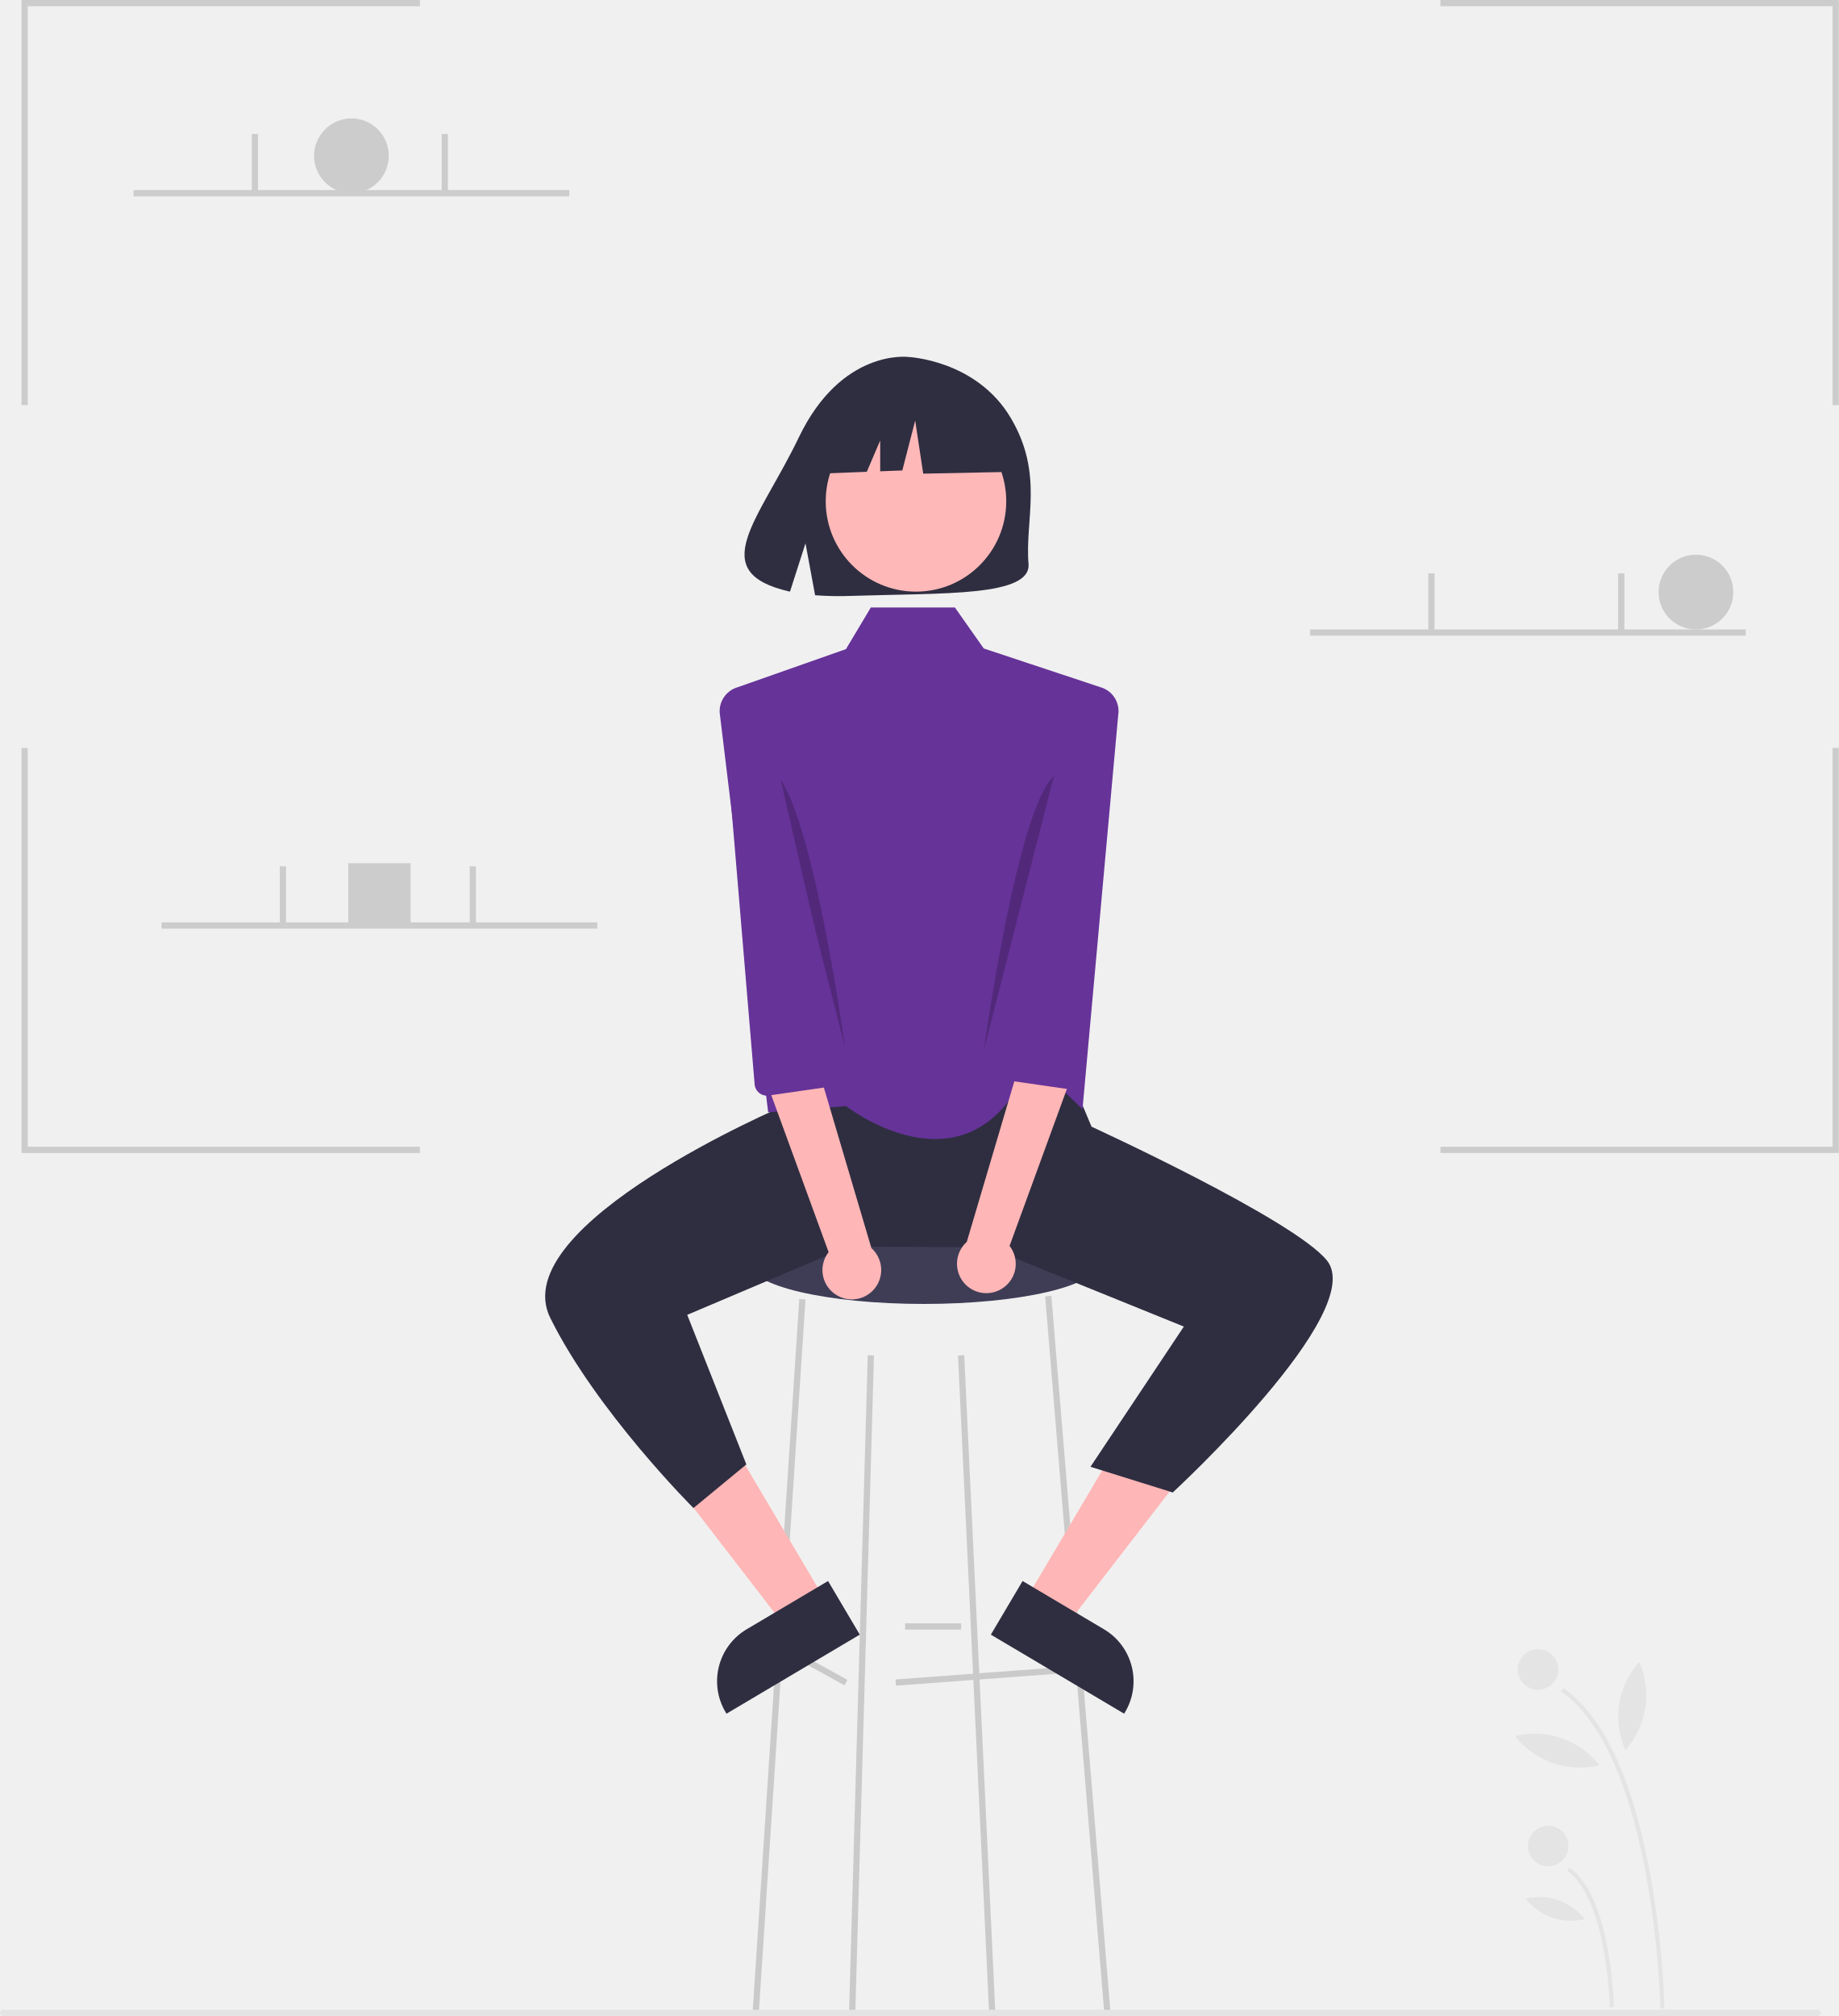
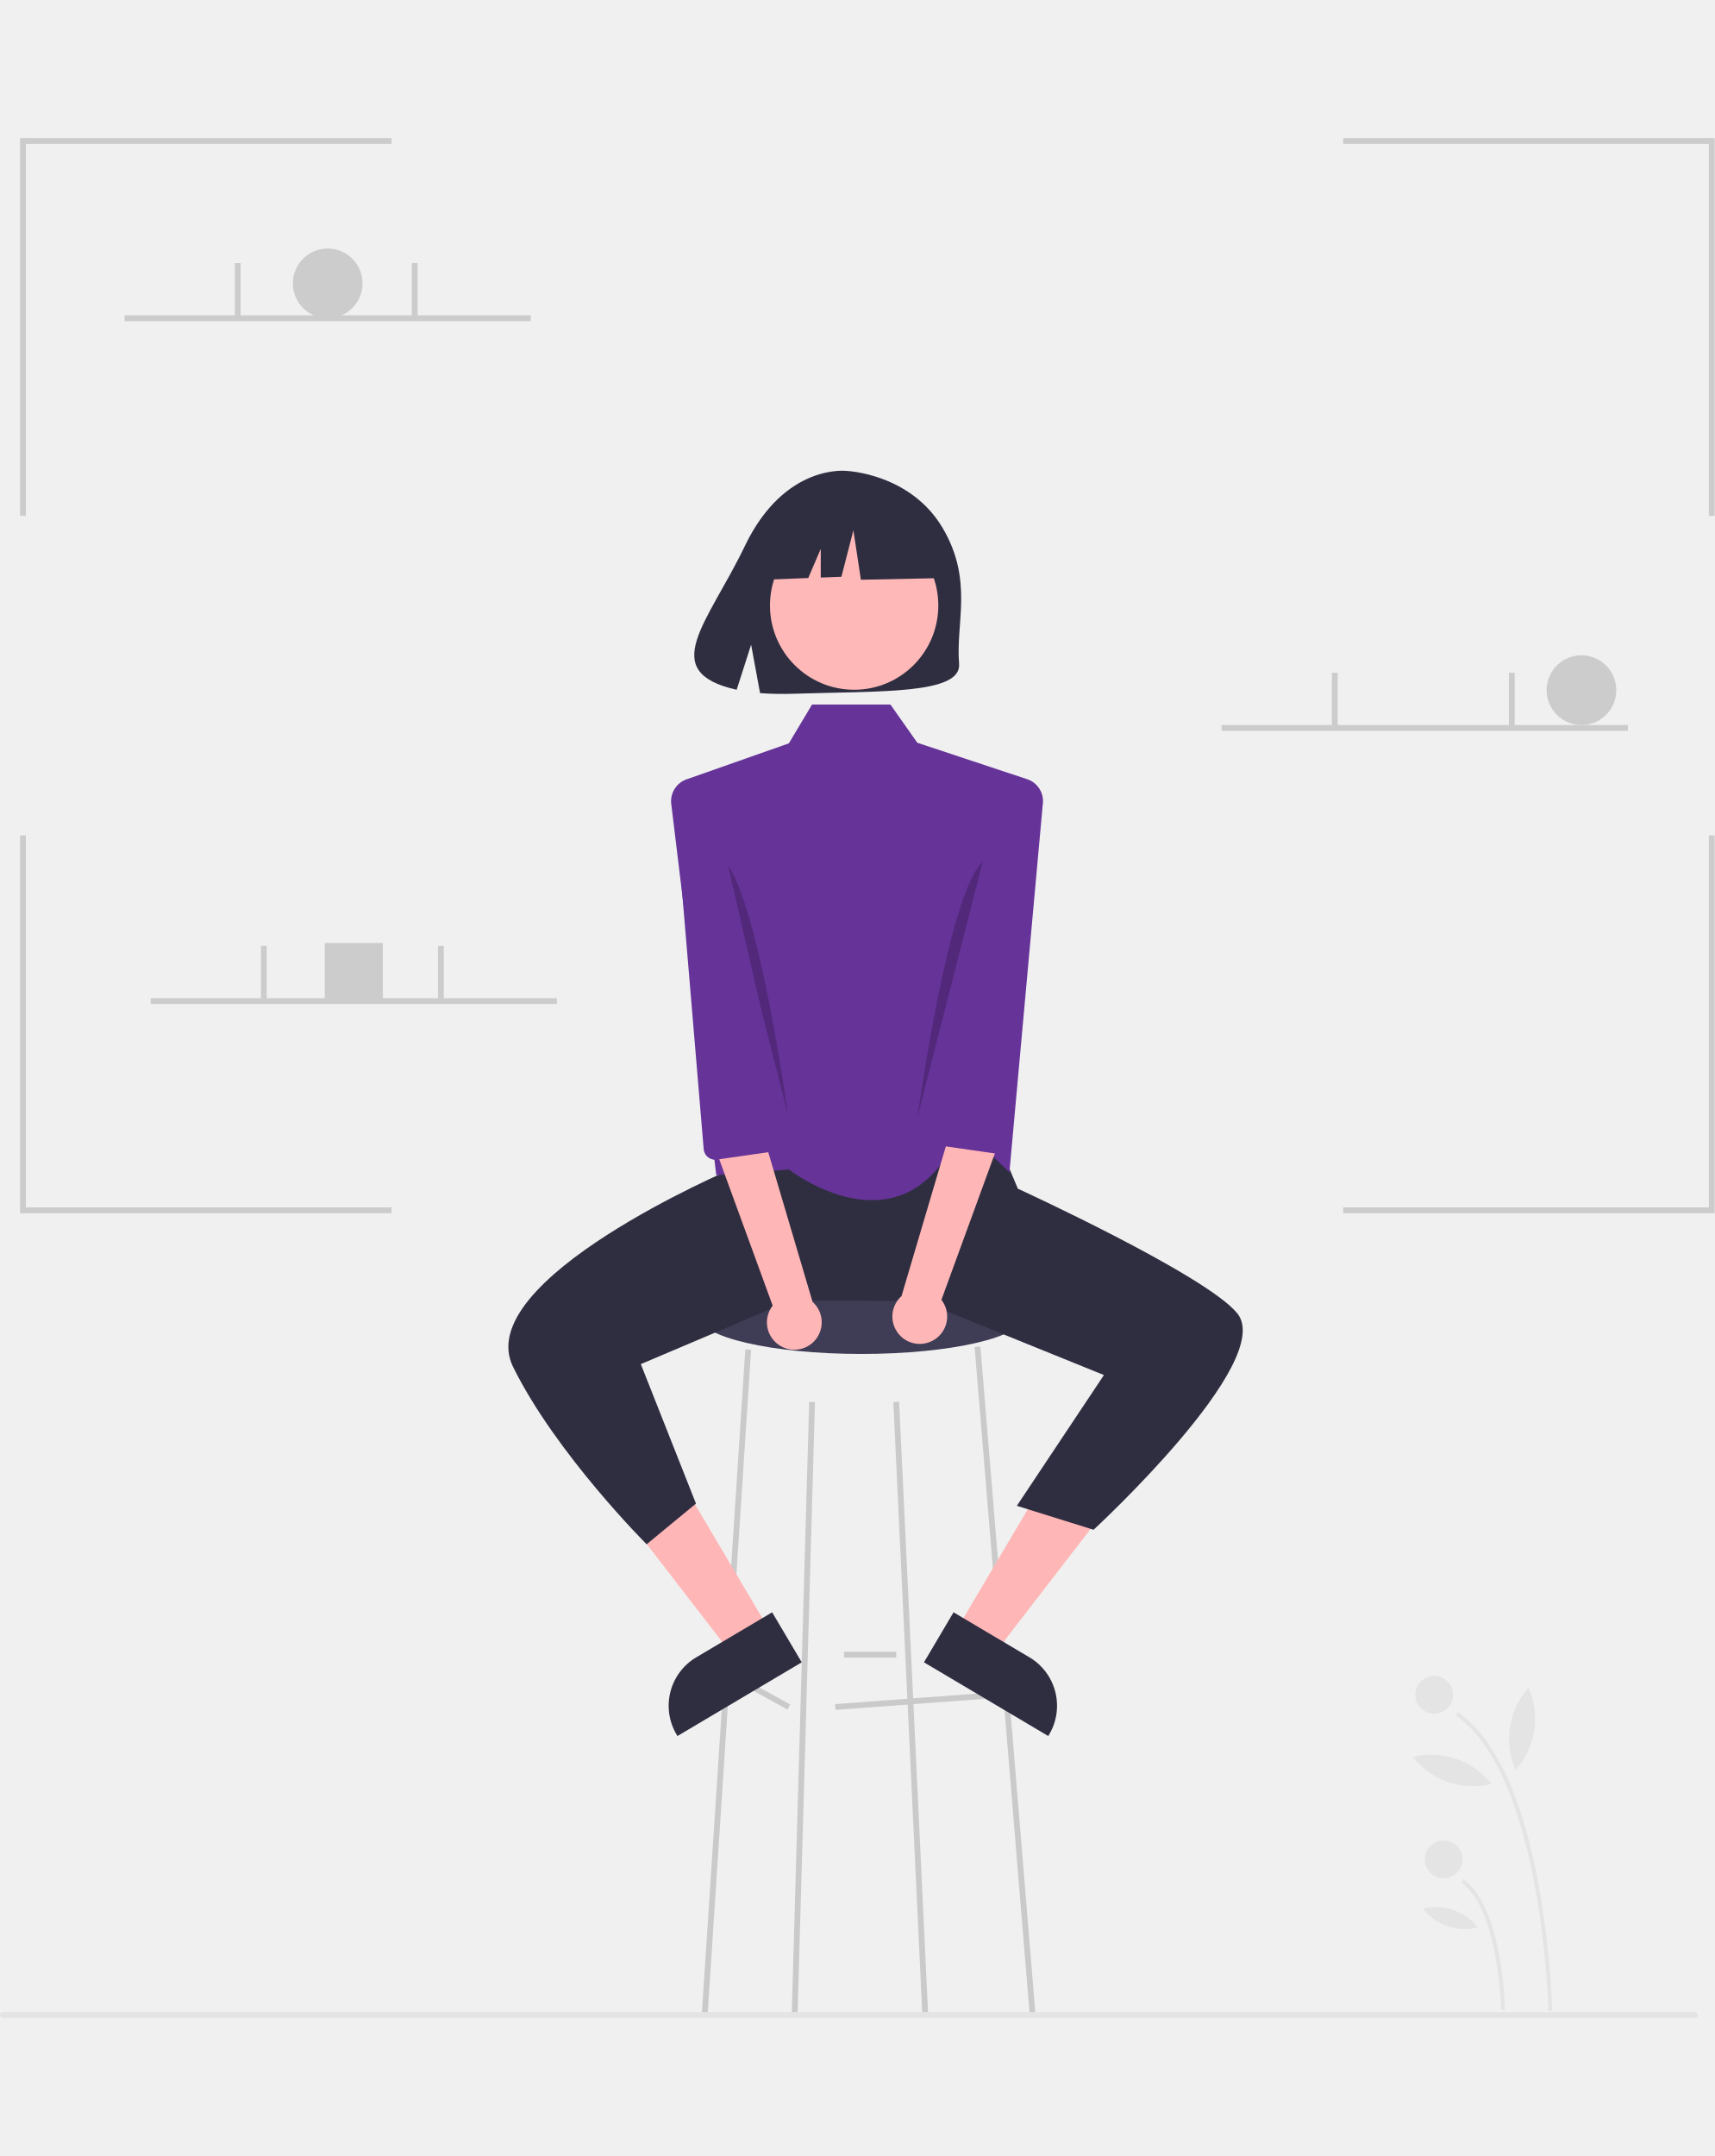
- <svg xmlns="http://www.w3.org/2000/svg" width="489" height="536" viewBox="0 0 489 536" fill="none">
+ <svg xmlns="http://www.w3.org/2000/svg" width="350" height="440" viewBox="0 0 489 536" fill="none">
  <g clip-path="url(#clip0)">
    <path d="M98.509 436.7C105.33 436.7 110.858 431.165 110.858 424.338C110.858 417.511 105.33 411.977 98.509 411.977C91.689 411.977 86.16 417.511 86.16 424.338C86.16 431.165 91.689 436.7 98.509 436.7Z" fill="#F0F0F0" />
    <path d="M75.655 438.914C80.439 438.914 84.317 435.032 84.317 430.242C84.317 425.453 80.439 421.571 75.655 421.571C70.871 421.571 66.992 425.453 66.992 430.242C66.992 435.032 70.871 438.914 75.655 438.914Z" fill="#F0F0F0" />
    <path d="M93.456 51.368C98.941 51.368 103.388 46.917 103.388 41.426C103.388 35.935 98.941 31.484 93.456 31.484C87.97 31.484 83.524 35.935 83.524 41.426C83.524 46.917 87.97 51.368 93.456 51.368Z" fill="#CCCCCC" />
    <path d="M451.007 167.361C456.492 167.361 460.939 162.91 460.939 157.419C460.939 151.928 456.492 147.477 451.007 147.477C445.522 147.477 441.075 151.928 441.075 157.419C441.075 162.91 445.522 167.361 451.007 167.361Z" fill="#CCCCCC" />
    <path d="M109.181 229.5H92.628V246.071H109.181V229.5Z" fill="#CCCCCC" />
    <path d="M7.379 107.708H5.723V0H111.664V1.657H7.379V107.708Z" fill="#CCCCCC" />
    <path d="M489 107.708H487.345V1.657H383.059V0H489V107.708Z" fill="#CCCCCC" />
    <path d="M7.379 198.845H5.723V306.553H111.664V304.896H7.379V198.845Z" fill="#CCCCCC" />
    <path d="M489 198.845H487.345V304.896H383.059V306.553H489V198.845Z" fill="#CCCCCC" />
    <path d="M151.392 50.54H35.519V52.197H151.392V50.54Z" fill="#CCCCCC" />
    <path d="M68.626 35.627H66.97V50.954H68.626V35.627Z" fill="#CCCCCC" />
    <path d="M119.113 35.627H117.458V50.954H119.113V35.627Z" fill="#CCCCCC" />
    <path d="M464.25 167.361H348.376V169.018H464.25V167.361Z" fill="#CCCCCC" />
    <path d="M381.483 152.448H379.828V167.775H381.483V152.448Z" fill="#CCCCCC" />
    <path d="M431.971 152.448H430.315V167.775H431.971V152.448Z" fill="#CCCCCC" />
    <path d="M158.841 245.242H42.968V246.899H158.841V245.242Z" fill="#CCCCCC" />
    <path d="M76.075 230.329H74.419V245.656H76.075V230.329Z" fill="#CCCCCC" />
    <path d="M126.562 230.329H124.907V245.656H126.562V230.329Z" fill="#CCCCCC" />
    <path d="M245.657 346.683C271.255 346.683 292.006 341.861 292.006 335.912C292.006 329.964 271.255 325.142 245.657 325.142C220.059 325.142 199.308 329.964 199.308 335.912C199.308 341.861 220.059 346.683 245.657 346.683Z" fill="#3F3D56" />
    <path d="M282.841 443.211L238.147 446.52L238.269 448.172L282.963 444.863L282.841 443.211Z" fill="#CACACA" />
    <path d="M208.811 437.509L208.013 438.96L224.566 448.074L225.364 446.623L208.811 437.509Z" fill="#CACACA" />
    <path d="M255.589 431.606H240.691V433.263H255.589V431.606Z" fill="#CACACA" />
    <path d="M201.789 535.228L200.137 535.115L212.552 345.384L214.204 345.496L201.789 535.228Z" fill="#CACACA" />
    <path d="M263.039 535.212L254.762 360.394L256.416 360.313L264.692 535.131L263.039 535.212Z" fill="#CACACA" />
    <path d="M279.589 344.543L277.939 344.68L293.664 535.24L295.314 535.103L279.589 344.543Z" fill="#CACACA" />
    <path d="M227.448 535.191L225.793 535.151L230.759 360.333L232.414 360.373L227.448 535.191Z" fill="#CACACA" />
    <path d="M219.527 425.604L208.533 432.121L178.188 392.777L194.414 383.157L219.527 425.604Z" fill="#FFB6B6" />
    <path d="M228.642 434.608L193.195 455.624L192.93 455.175C190.763 451.513 190.138 447.138 191.193 443.014C192.247 438.89 194.895 435.354 198.554 433.184L198.555 433.184L220.205 420.348L228.642 434.608Z" fill="#2F2E41" />
    <path d="M272.615 425.604L283.608 432.121L313.953 392.777L297.728 383.157L272.615 425.604Z" fill="#FFB6B6" />
    <path d="M271.936 420.348L293.586 433.184L293.587 433.184C297.246 435.354 299.894 438.89 300.949 443.014C302.004 447.138 301.379 451.513 299.212 455.175L298.946 455.624L263.499 434.608L271.936 420.348Z" fill="#2F2E41" />
    <path d="M280.17 275.483C280.17 275.483 244.303 300.772 209.39 277.952L208.844 293.86C208.844 293.86 134.061 325.609 146.337 350.412C158.613 375.214 184.41 400.951 184.41 400.951L198.48 389.352L182.754 349.583L225.53 331.443L262.82 331.631L314.82 352.699L289.99 389.982L311.87 396.809C311.87 396.809 364.013 348.754 352.839 335.084C343.883 324.126 290.273 299.559 290.273 299.559L280.17 275.483Z" fill="#2F2E41" />
    <path d="M292.651 182.711L261.607 172.41L253.933 161.508H231.586L224.966 172.582L196.179 182.711C194.61 183.16 193.261 184.174 192.393 185.557C191.524 186.941 191.197 188.597 191.473 190.207L204.274 295.729L224.965 294.072C224.965 294.072 252.842 315.847 269.659 290.758L270.557 278.106L287.868 294.9L297.358 190.207C297.634 188.597 297.307 186.941 296.438 185.557C295.569 184.174 294.221 183.16 292.651 182.711Z" fill="#663399" />
    <path d="M268.817 111.154C259.638 95.629 241.479 94.905 241.479 94.905C241.479 94.905 223.784 92.64 212.432 116.285C201.852 138.324 187.25 152.147 210.082 157.306L214.206 144.457L216.76 158.262C220.01 158.497 223.272 158.552 226.528 158.43C250.979 157.639 274.265 158.661 273.516 149.878C272.519 138.202 277.649 126.092 268.817 111.154Z" fill="#2F2E41" />
    <path d="M243.588 157.299C256.844 157.299 267.59 146.542 267.59 133.272C267.59 120.002 256.844 109.245 243.588 109.245C230.332 109.245 219.585 120.002 219.585 133.272C219.585 146.542 230.332 157.299 243.588 157.299Z" fill="#FFB8B8" />
    <path d="M265.586 108.829L247.646 99.422L222.871 103.27L217.745 125.933L230.505 125.442L234.069 117.116V125.305L239.957 125.078L243.374 111.822L245.51 125.933L266.441 125.505L265.586 108.829Z" fill="#2F2E41" />
    <path opacity="0.2" d="M206.079 205.473L224.702 278.376C224.702 278.376 216.011 214.587 206.079 205.473Z" fill="black" />
    <path opacity="0.2" d="M261.646 279.204L280.268 206.302C270.336 215.415 261.646 279.204 261.646 279.204Z" fill="black" />
    <path d="M265.982 342.892C266.986 342.362 267.861 341.618 268.546 340.713C269.231 339.807 269.709 338.762 269.947 337.652C270.185 336.541 270.177 335.392 269.923 334.285C269.669 333.178 269.176 332.14 268.479 331.245L285.385 284.958L272.444 278.363L257.099 330.181C255.674 331.454 254.765 333.206 254.544 335.105C254.323 337.005 254.805 338.919 255.9 340.486C256.995 342.053 258.627 343.164 260.485 343.607C262.343 344.051 264.299 343.796 265.982 342.892V342.892Z" fill="#FFB6B6" />
    <path d="M282.318 200.919L263.456 283.027C263.274 283.875 263.432 284.761 263.895 285.494C264.359 286.228 265.091 286.75 265.935 286.948L284.1 289.568C284.547 289.674 285.011 289.685 285.462 289.601C285.914 289.517 286.343 289.34 286.723 289.081C287.102 288.822 287.424 288.487 287.667 288.097C287.91 287.707 288.069 287.271 288.135 286.816L293.661 201.278L282.318 200.919Z" fill="#663399" />
    <path d="M222.848 344.55C221.845 344.019 220.97 343.275 220.285 342.37C219.6 341.464 219.122 340.42 218.884 339.309C218.646 338.199 218.654 337.049 218.908 335.942C219.161 334.835 219.654 333.797 220.352 332.902L203.446 286.615L216.387 280.021L231.731 331.838C233.157 333.111 234.066 334.863 234.287 336.763C234.508 338.662 234.025 340.577 232.93 342.144C231.835 343.71 230.204 344.821 228.346 345.264C226.488 345.708 224.532 345.454 222.848 344.55V344.55Z" fill="#FFB6B6" />
    <path d="M206.513 202.576L225.375 284.684C225.557 285.532 225.399 286.418 224.935 287.151C224.472 287.885 223.74 288.407 222.896 288.605L204.731 291.225C204.284 291.33 203.82 291.341 203.368 291.257C202.917 291.174 202.488 290.997 202.108 290.738C201.729 290.479 201.407 290.144 201.164 289.754C200.921 289.364 200.762 288.927 200.696 288.472L193.514 202.934L206.513 202.576Z" fill="#663399" />
    <path d="M483.356 536H0.828C0.608 536 0.398 535.913 0.242 535.757C0.087 535.602 0 535.391 0 535.171C0 534.952 0.087 534.741 0.242 534.585C0.398 534.43 0.608 534.343 0.828 534.343H483.356C483.576 534.343 483.786 534.43 483.942 534.585C484.097 534.741 484.184 534.952 484.184 535.171C484.184 535.391 484.097 535.602 483.942 535.757C483.786 535.913 483.576 536 483.356 536Z" fill="#E4E4E4" />
    <path d="M415.166 449.704L415.785 448.821C426.409 456.288 434.159 472.898 438.819 498.188C440.95 510.001 442.228 521.952 442.645 533.948L441.568 533.969C441.555 533.303 439.983 467.147 415.166 449.704Z" fill="#E4E4E4" />
    <path d="M416.782 497.435L417.401 496.552C428.476 504.336 429.149 532.495 429.173 533.69L428.095 533.711C428.089 533.424 427.41 504.905 416.782 497.435Z" fill="#E4E4E4" />
    <path d="M409.008 449.263C411.984 449.263 414.397 446.847 414.397 443.868C414.397 440.888 411.984 438.473 409.008 438.473C406.032 438.473 403.619 440.888 403.619 443.868C403.619 446.847 406.032 449.263 409.008 449.263Z" fill="#E4E4E4" />
    <path d="M411.703 496.196C414.679 496.196 417.092 493.781 417.092 490.801C417.092 487.822 414.679 485.407 411.703 485.407C408.726 485.407 406.314 487.822 406.314 490.801C406.314 493.781 408.726 496.196 411.703 496.196Z" fill="#E4E4E4" />
    <path d="M435.901 441.853C437.614 445.699 438.179 449.96 437.528 454.12C436.878 458.281 435.039 462.165 432.234 465.303C430.521 461.457 429.956 457.196 430.607 453.036C431.257 448.875 433.096 444.991 435.901 441.853Z" fill="#E4E4E4" />
    <path d="M402.913 461.596C406.996 460.578 411.285 460.763 415.264 462.13C419.244 463.496 422.744 465.985 425.342 469.297C421.26 470.315 416.971 470.13 412.991 468.763C409.012 467.397 405.512 464.908 402.913 461.596Z" fill="#E4E4E4" />
    <path d="M405.728 504.826C408.59 504.112 411.596 504.242 414.385 505.2C417.175 506.158 419.628 507.903 421.449 510.224C418.588 510.937 415.582 510.808 412.792 509.85C410.003 508.892 407.55 507.147 405.728 504.826V504.826Z" fill="#E4E4E4" />
  </g>
  <defs>
    <clipPath id="clip0">
      <rect width="489" height="536" fill="white" />
    </clipPath>
  </defs>
</svg>
